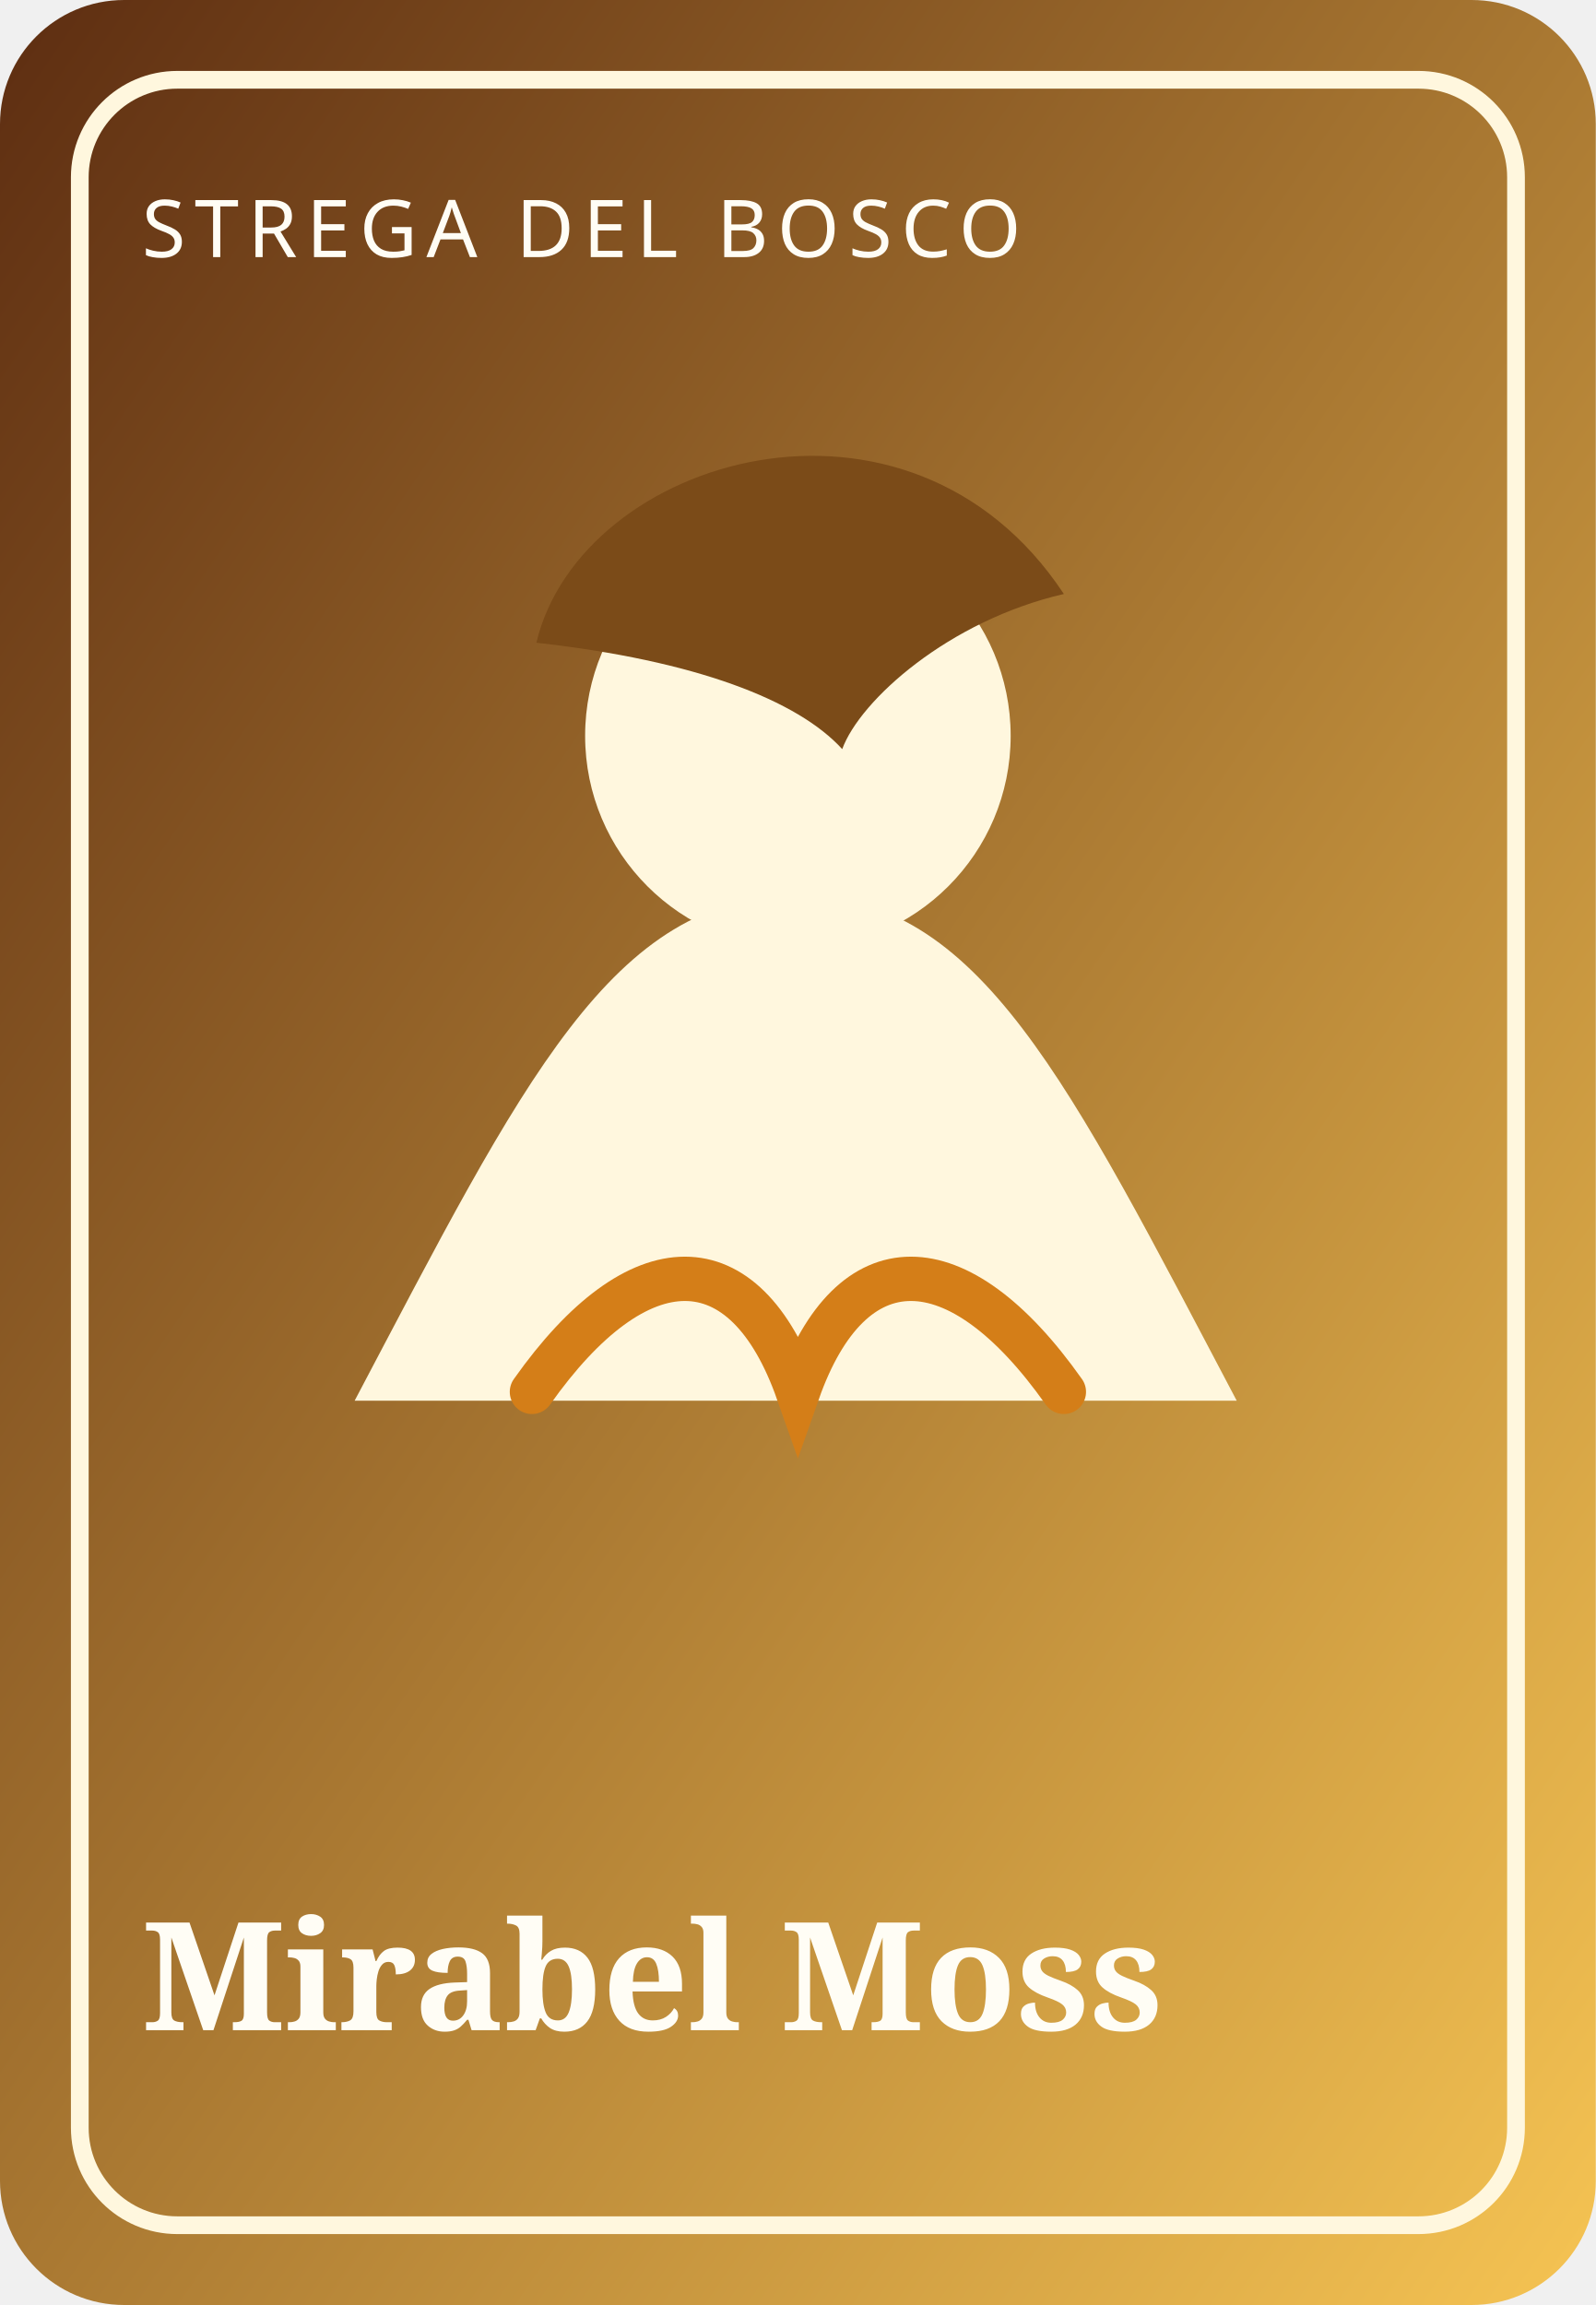
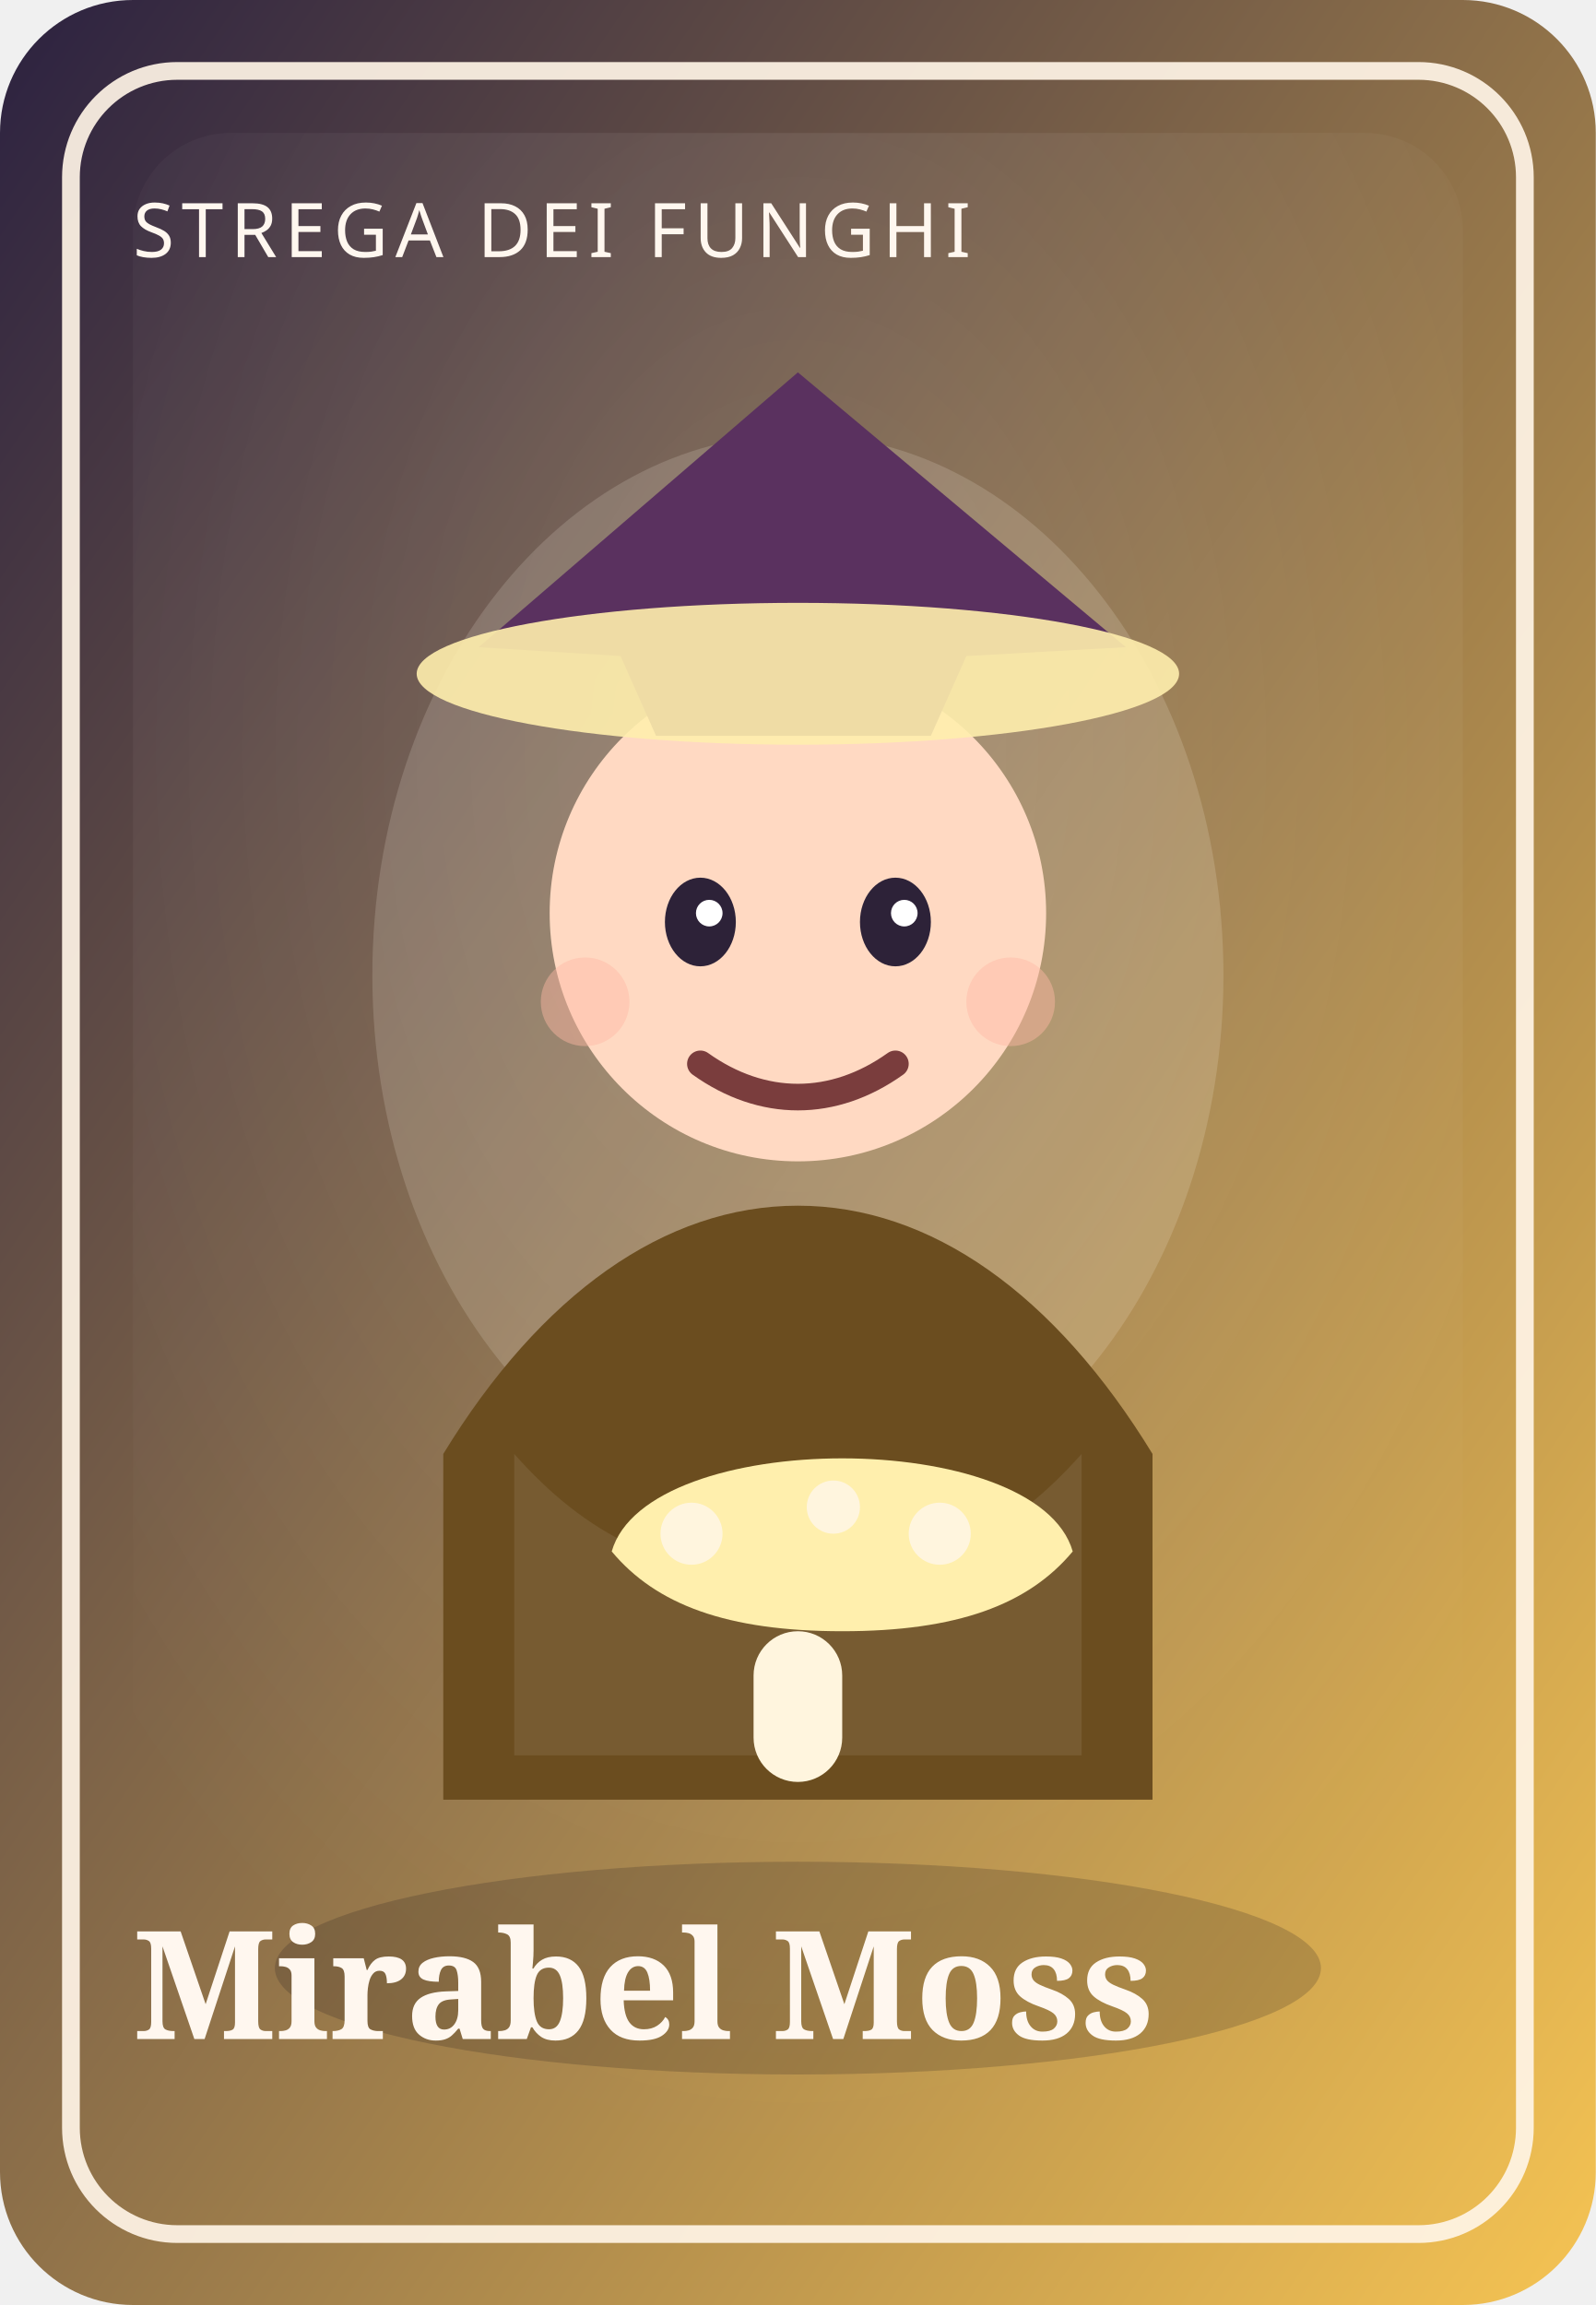
<svg xmlns="http://www.w3.org/2000/svg" viewBox="0 0 360 520">
  <defs>
-     <linearGradient id="g" x1="0%" y1="0%" x2="100%" y2="100%">
-       <stop offset="0%" stop-color="#5d2d11" />
+     <linearGradient id="bg" x1="0%" y1="0%" x2="100%" y2="100%">
+       <stop offset="0%" stop-color="#2b2140" />
      <stop offset="100%" stop-color="#f6c453" />
    </linearGradient>
+     <radialGradient id="glow" cx="50%" cy="30%" r="70%">
+       <stop offset="0%" stop-color="#ffffff" stop-opacity="0.34" />
+       <stop offset="100%" stop-color="#ffffff" stop-opacity="0" />
+     </radialGradient>
  </defs>
-   <rect width="360" height="520" rx="28" fill="url(#g)" />
-   <rect x="18" y="18" width="324" height="484" rx="22" fill="none" stroke="#fff7de" stroke-width="4" />
-   <path d="M80 316c38-72 58-114 100-114 41 0 61 42 99 114" fill="#fff7de" />
-   <circle cx="180" cy="166" r="48" fill="#fff7de" />
-   <path d="M121 145c10-42 84-64 119-11-26 6-46 24-50 35-10-11-33-20-69-24z" fill="#7b4b18" />
-   <path d="M120 314c24-34 48-34 60 0 12-34 36-34 60 0" fill="none" stroke="#d47e18" stroke-width="10" stroke-linecap="round" />
-   <text x="32" y="58" font-size="18" fill="#fffdf5" font-family="'Trebuchet MS', sans-serif" letter-spacing="2">STREGA DEL BOSCO</text>
-   <text x="32" y="458" font-size="34" fill="#fffdf5" font-family="Georgia, serif" font-weight="700">Mirabel Moss</text>
+   <rect width="360" height="520" rx="30" fill="url(#bg)" />
+   <rect x="16" y="16" width="328" height="488" rx="24" fill="none" stroke="#fff4e6" stroke-width="4" opacity="0.92" />
+   <rect x="30" y="30" width="300" height="460" rx="22" fill="url(#glow)" opacity="0.38" />
+   <ellipse cx="180" cy="220" rx="96" ry="122" fill="#fff3e9" fill-opacity="0.16" />
+   <ellipse cx="180" cy="444" rx="118" ry="24" fill="#130d18" fill-opacity="0.18" />
+   <path d="M100 328c22-36 50-56 80-56s58 20 80 56v78H100z" fill="#6b4d1f" />
+   <path d="M116 328c16 18 34 28 64 28s48-10 64-28v68H116z" fill="#ffffff" fill-opacity="0.08" />
+   <circle cx="180" cy="206" r="56" fill="#ffd9c2" />
+   <path d="M108 146l72-62 74 62-36 2-8 18h-62l-8-18z" fill="#5a315f" />
+   <ellipse cx="180" cy="152" rx="86" ry="16" fill="#ffefad" fill-opacity="0.9" />
+   <ellipse cx="158" cy="208" rx="8" ry="10" fill="#2d2238" />
+   <ellipse cx="202" cy="208" rx="8" ry="10" fill="#2d2238" />
+   <circle cx="160" cy="206" r="3" fill="#ffffff" />
+   <circle cx="204" cy="206" r="3" fill="#ffffff" />
+   <path d="M158 240c14 10 30 10 44 0" stroke="#7a3d3d" stroke-width="6" stroke-linecap="round" fill="none" />
+   <circle cx="132" cy="226" r="10" fill="#ffb8a6" fill-opacity="0.45" />
+   <circle cx="228" cy="226" r="10" fill="#ffb8a6" fill-opacity="0.45" />
+   <path d="M138 350c8-28 96-28 104 0-10 12-26 18-52 18s-42-6-52-18z" fill="#ffefad" />
+   <rect x="170" y="368" width="20" height="34" rx="10" fill="#fff5de" />
+   <circle cx="156" cy="346" r="7" fill="#fff5de" />
+   <circle cx="188" cy="340" r="6" fill="#fff5de" />
+   <circle cx="212" cy="346" r="7" fill="#fff5de" />
+   <text x="30" y="58" font-size="17" fill="#fff7ef" font-family="Trebuchet MS, sans-serif" letter-spacing="1.6">STREGA DEI FUNGHI</text>
+   <text x="30" y="460" font-size="34" fill="#fff7ef" font-family="Georgia, serif" font-weight="700">Mirabel Moss</text>
</svg>
